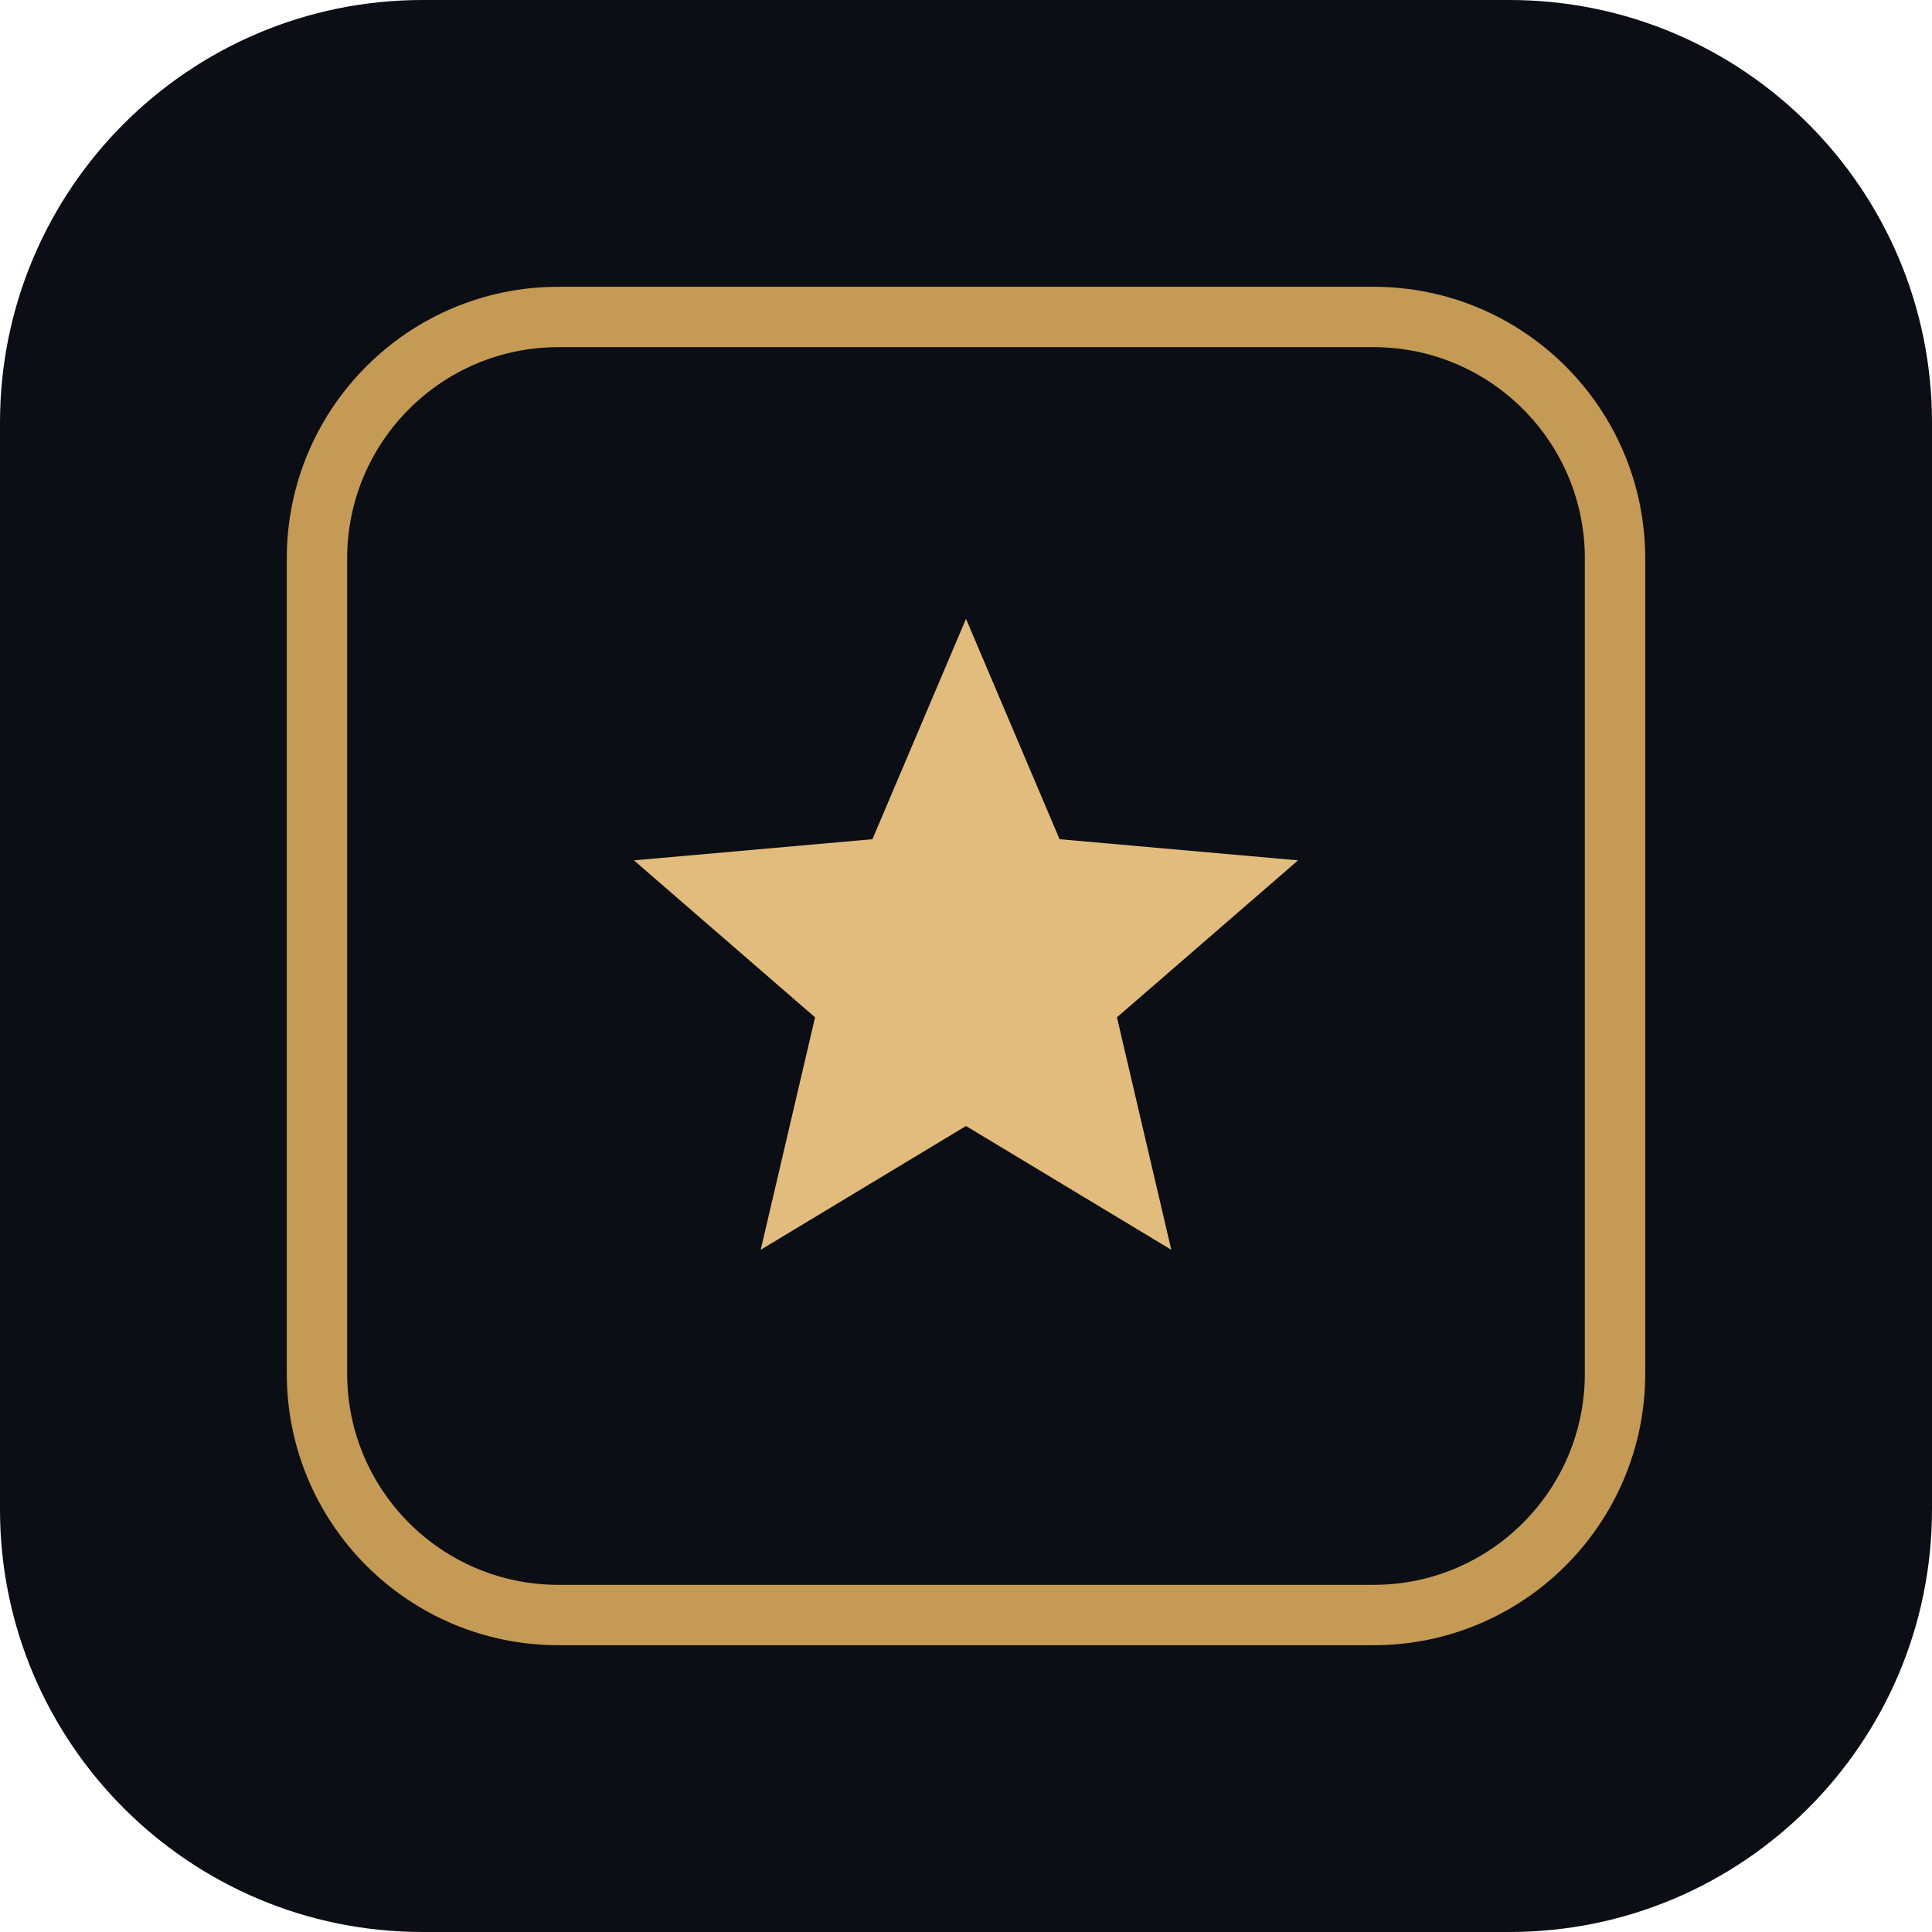
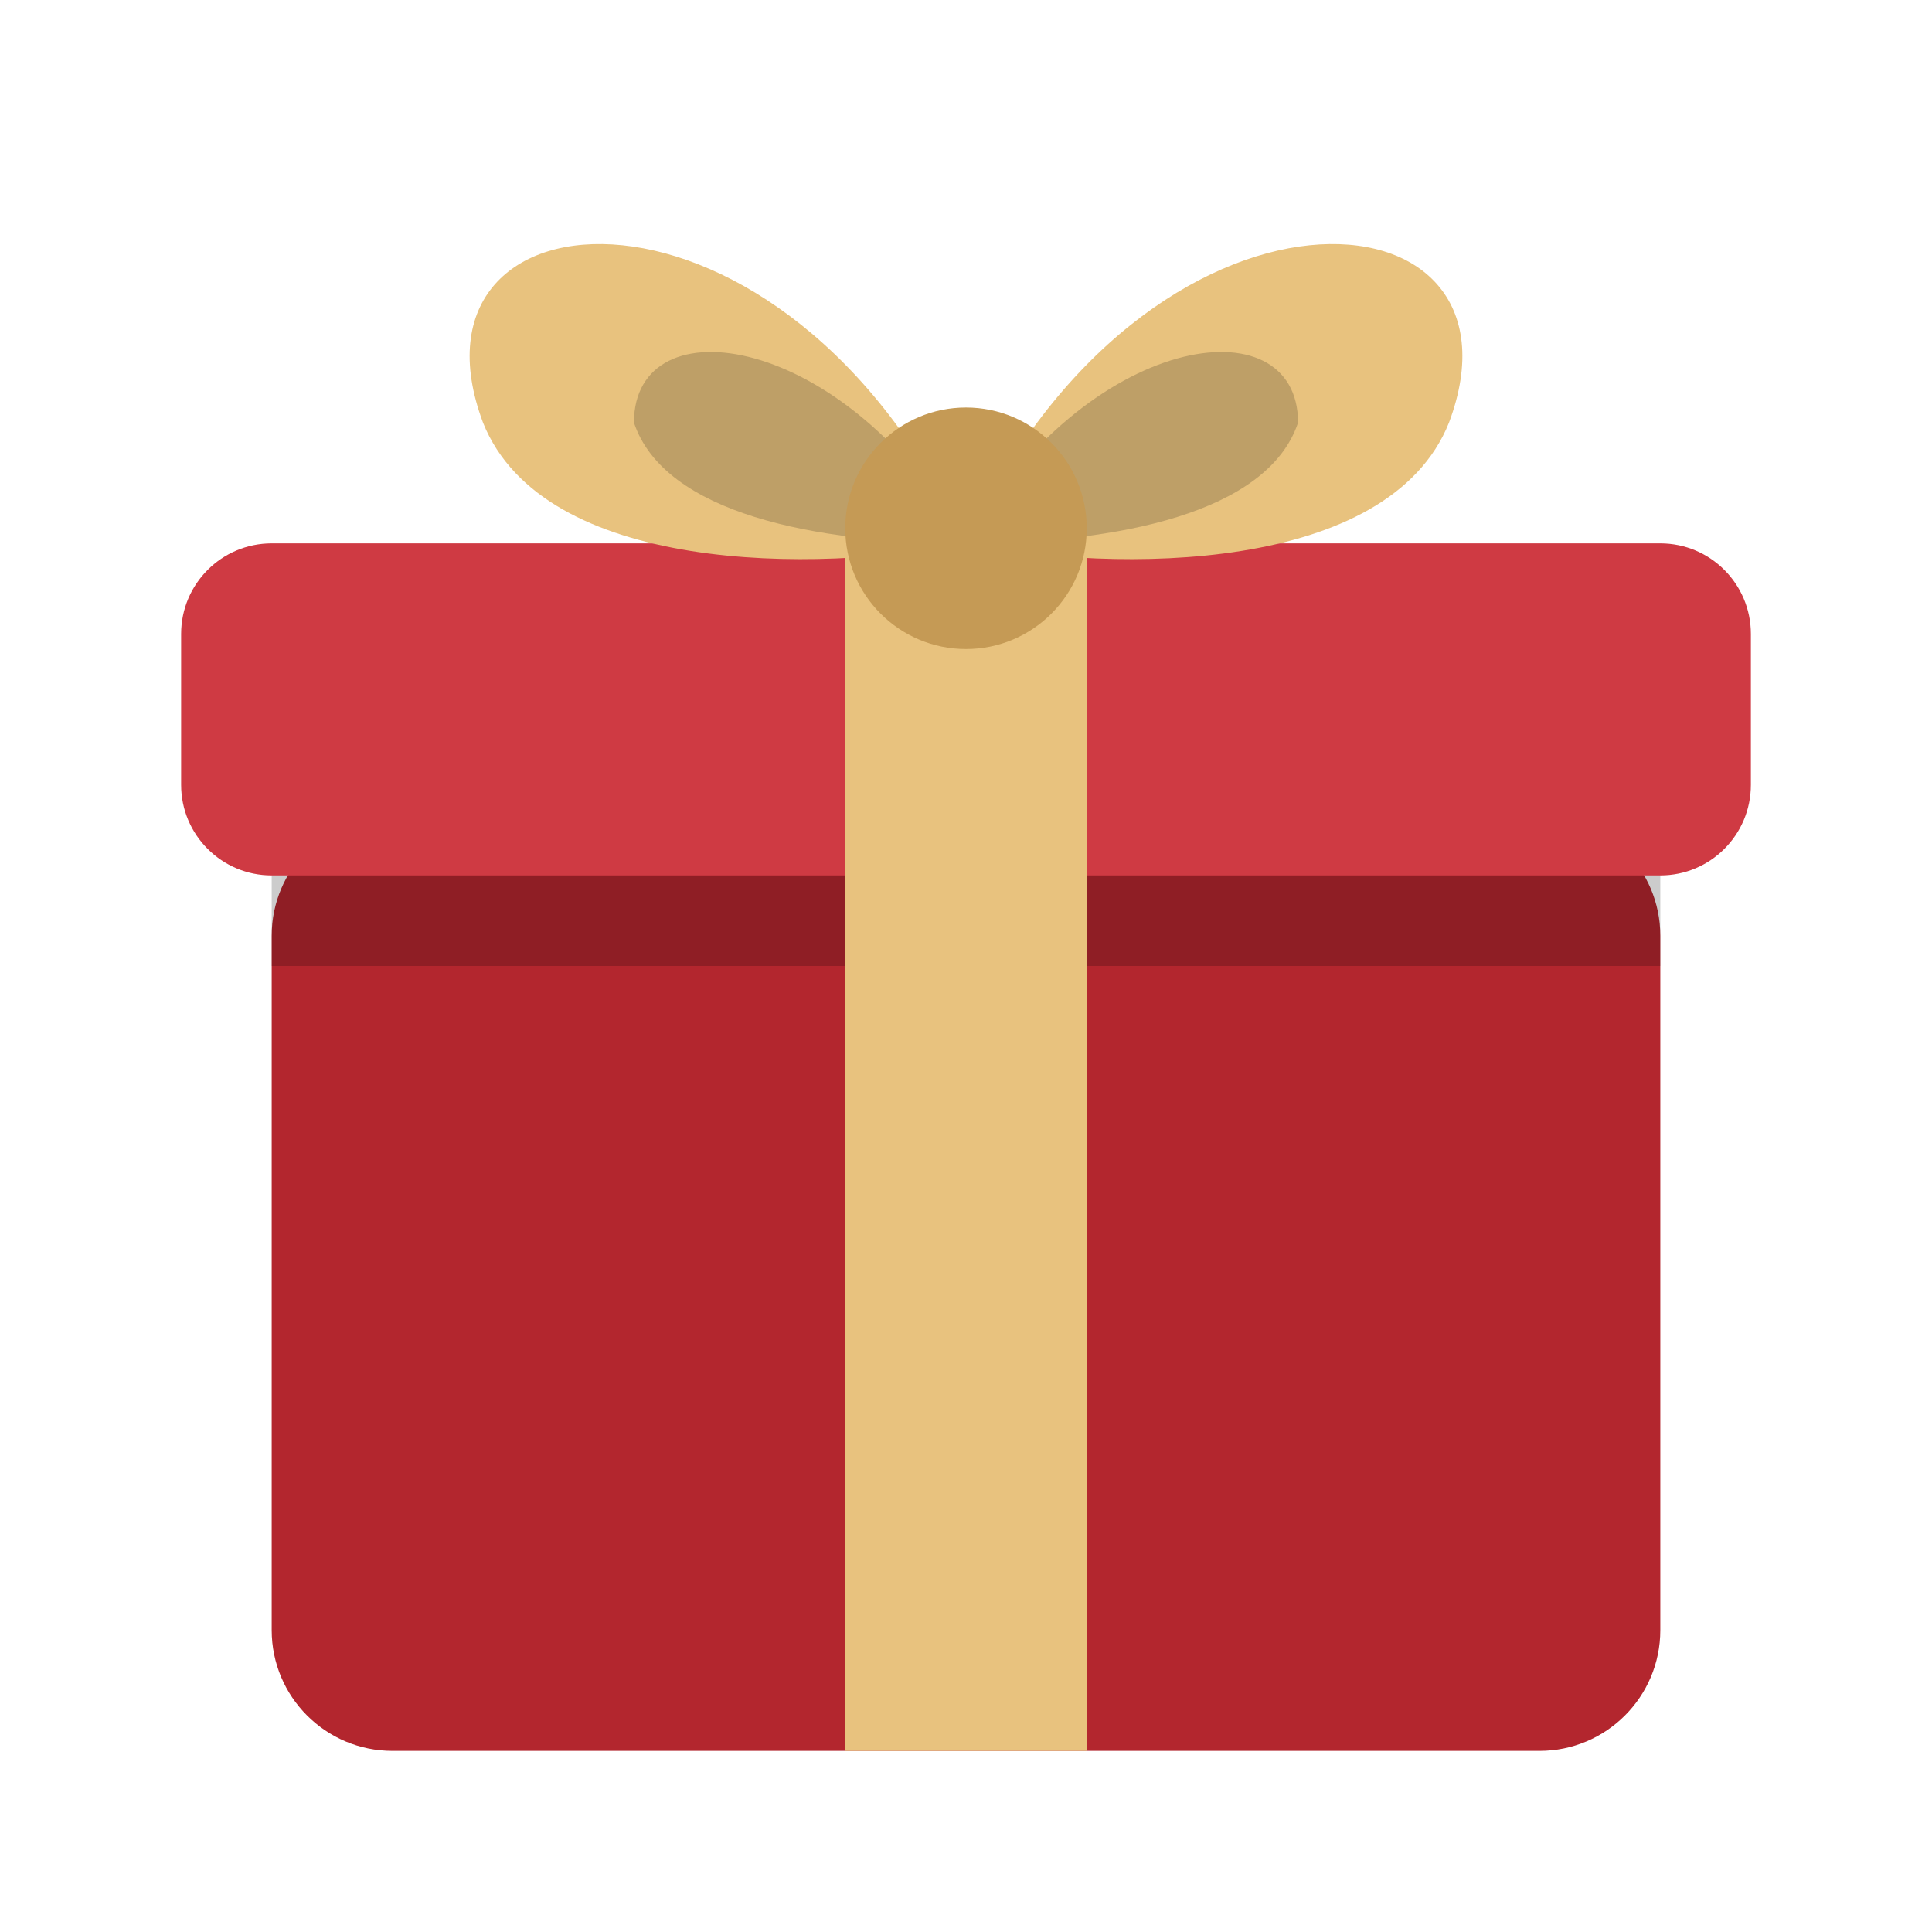
- <svg xmlns="http://www.w3.org/2000/svg" viewBox="0 0 64 64" role="img" aria-label="Calendario dell'avvento">
-   <rect width="64" height="64" rx="14" fill="#0b0e14" />
-   <rect x="10.5" y="10.5" width="43" height="43" rx="8" fill="none" stroke="#c59a55" stroke-width="2" />
-   <path d="M32 20.5l3.1 7.3 7.9.7-6 5.2 1.8 7.7L32 37.3l-6.8 4.1 1.8-7.7-6-5.2 7.9-.7z" fill="#e2bc7c" />
+ <svg xmlns="http://www.w3.org/2000/svg" viewBox="0 0 64 64" role="img" aria-label="Pacchetto regalo">
+   <rect x="9" y="27" width="46" height="31" rx="4" fill="#b3262e" />
+   <rect x="9" y="27" width="46" height="5" fill="#000" opacity=".2" />
+   <rect x="6" y="18" width="52" height="11" rx="3" fill="#cf3a43" />
+   <rect x="28" y="18" width="8" height="40" fill="#e8c27e" />
+   <path d="M32 18C26 5 13 6 16 14C18 19 27 19 32 18Z" fill="#e8c27e" />
+   <path d="M32 18C38 5 51 6 48 14C46 19 37 19 32 18Z" fill="#e8c27e" />
+   <path d="M32 18C28 11 21 10 21 14C22 17 27 18 32 18Z" fill="#000" opacity=".18" />
+   <path d="M32 18C36 11 43 10 43 14C42 17 37 18 32 18Z" fill="#000" opacity=".18" />
+   <circle cx="32" cy="17.5" r="4" fill="#c59a55" />
</svg>
